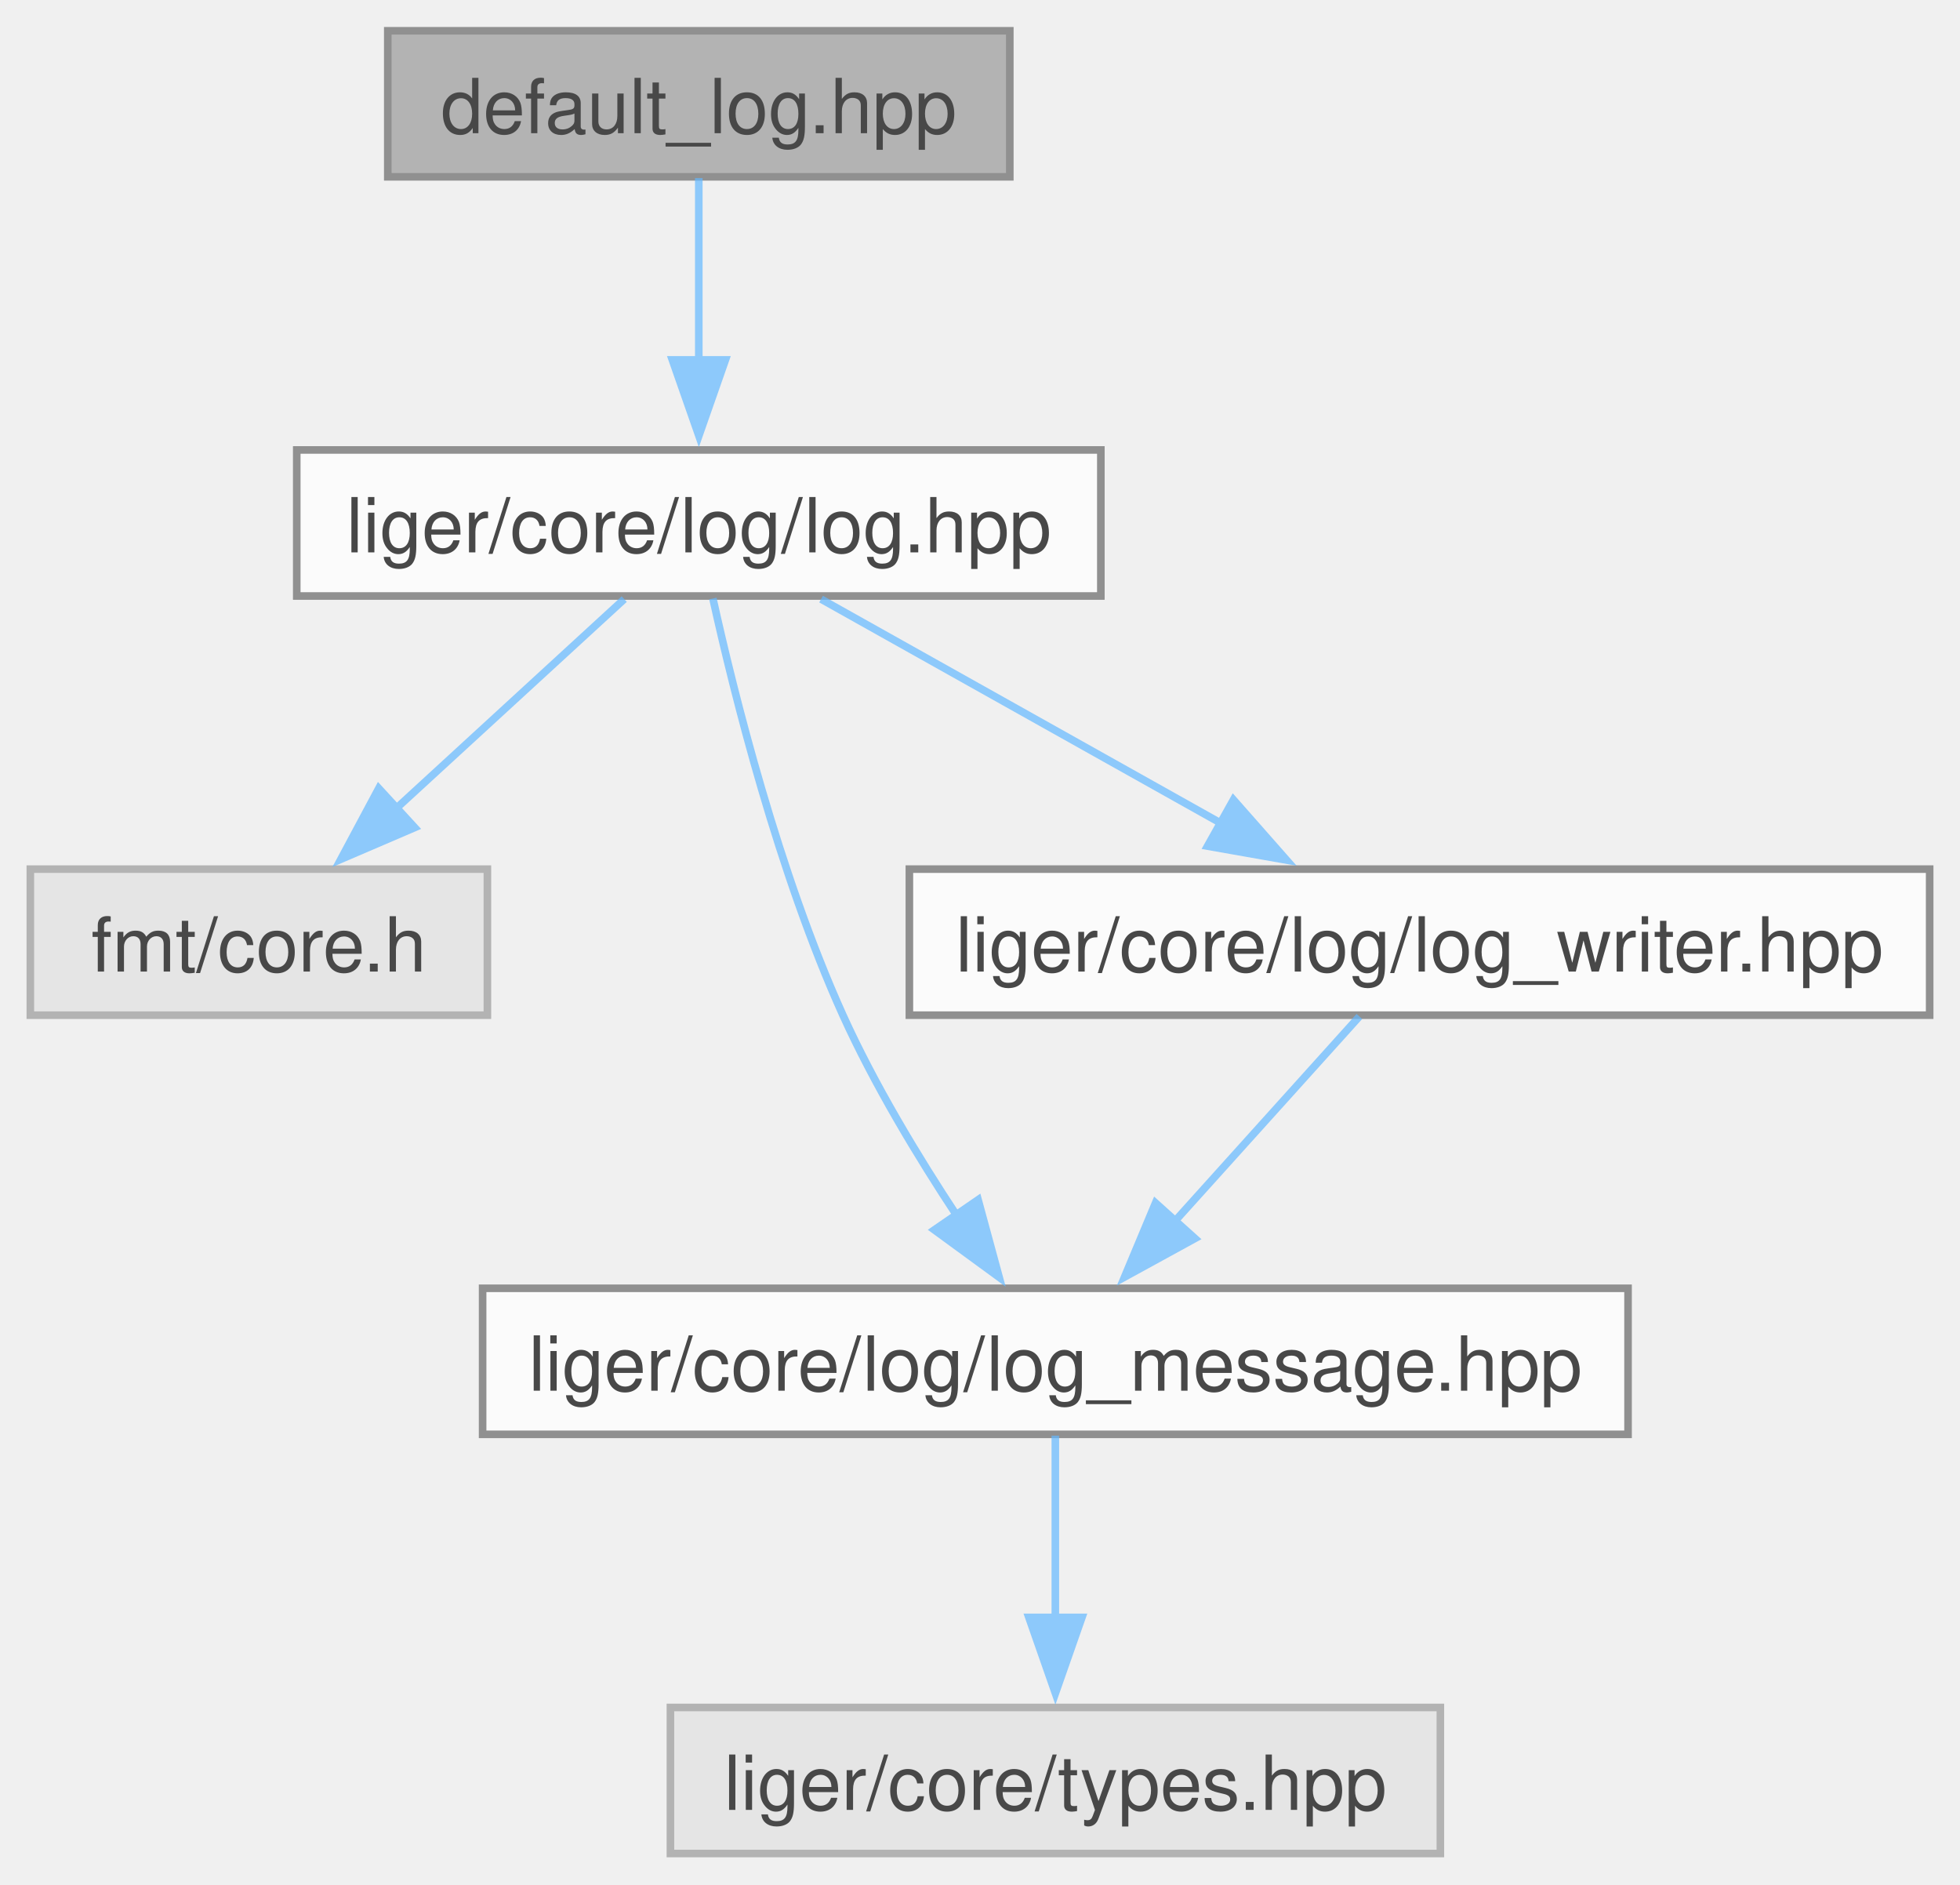
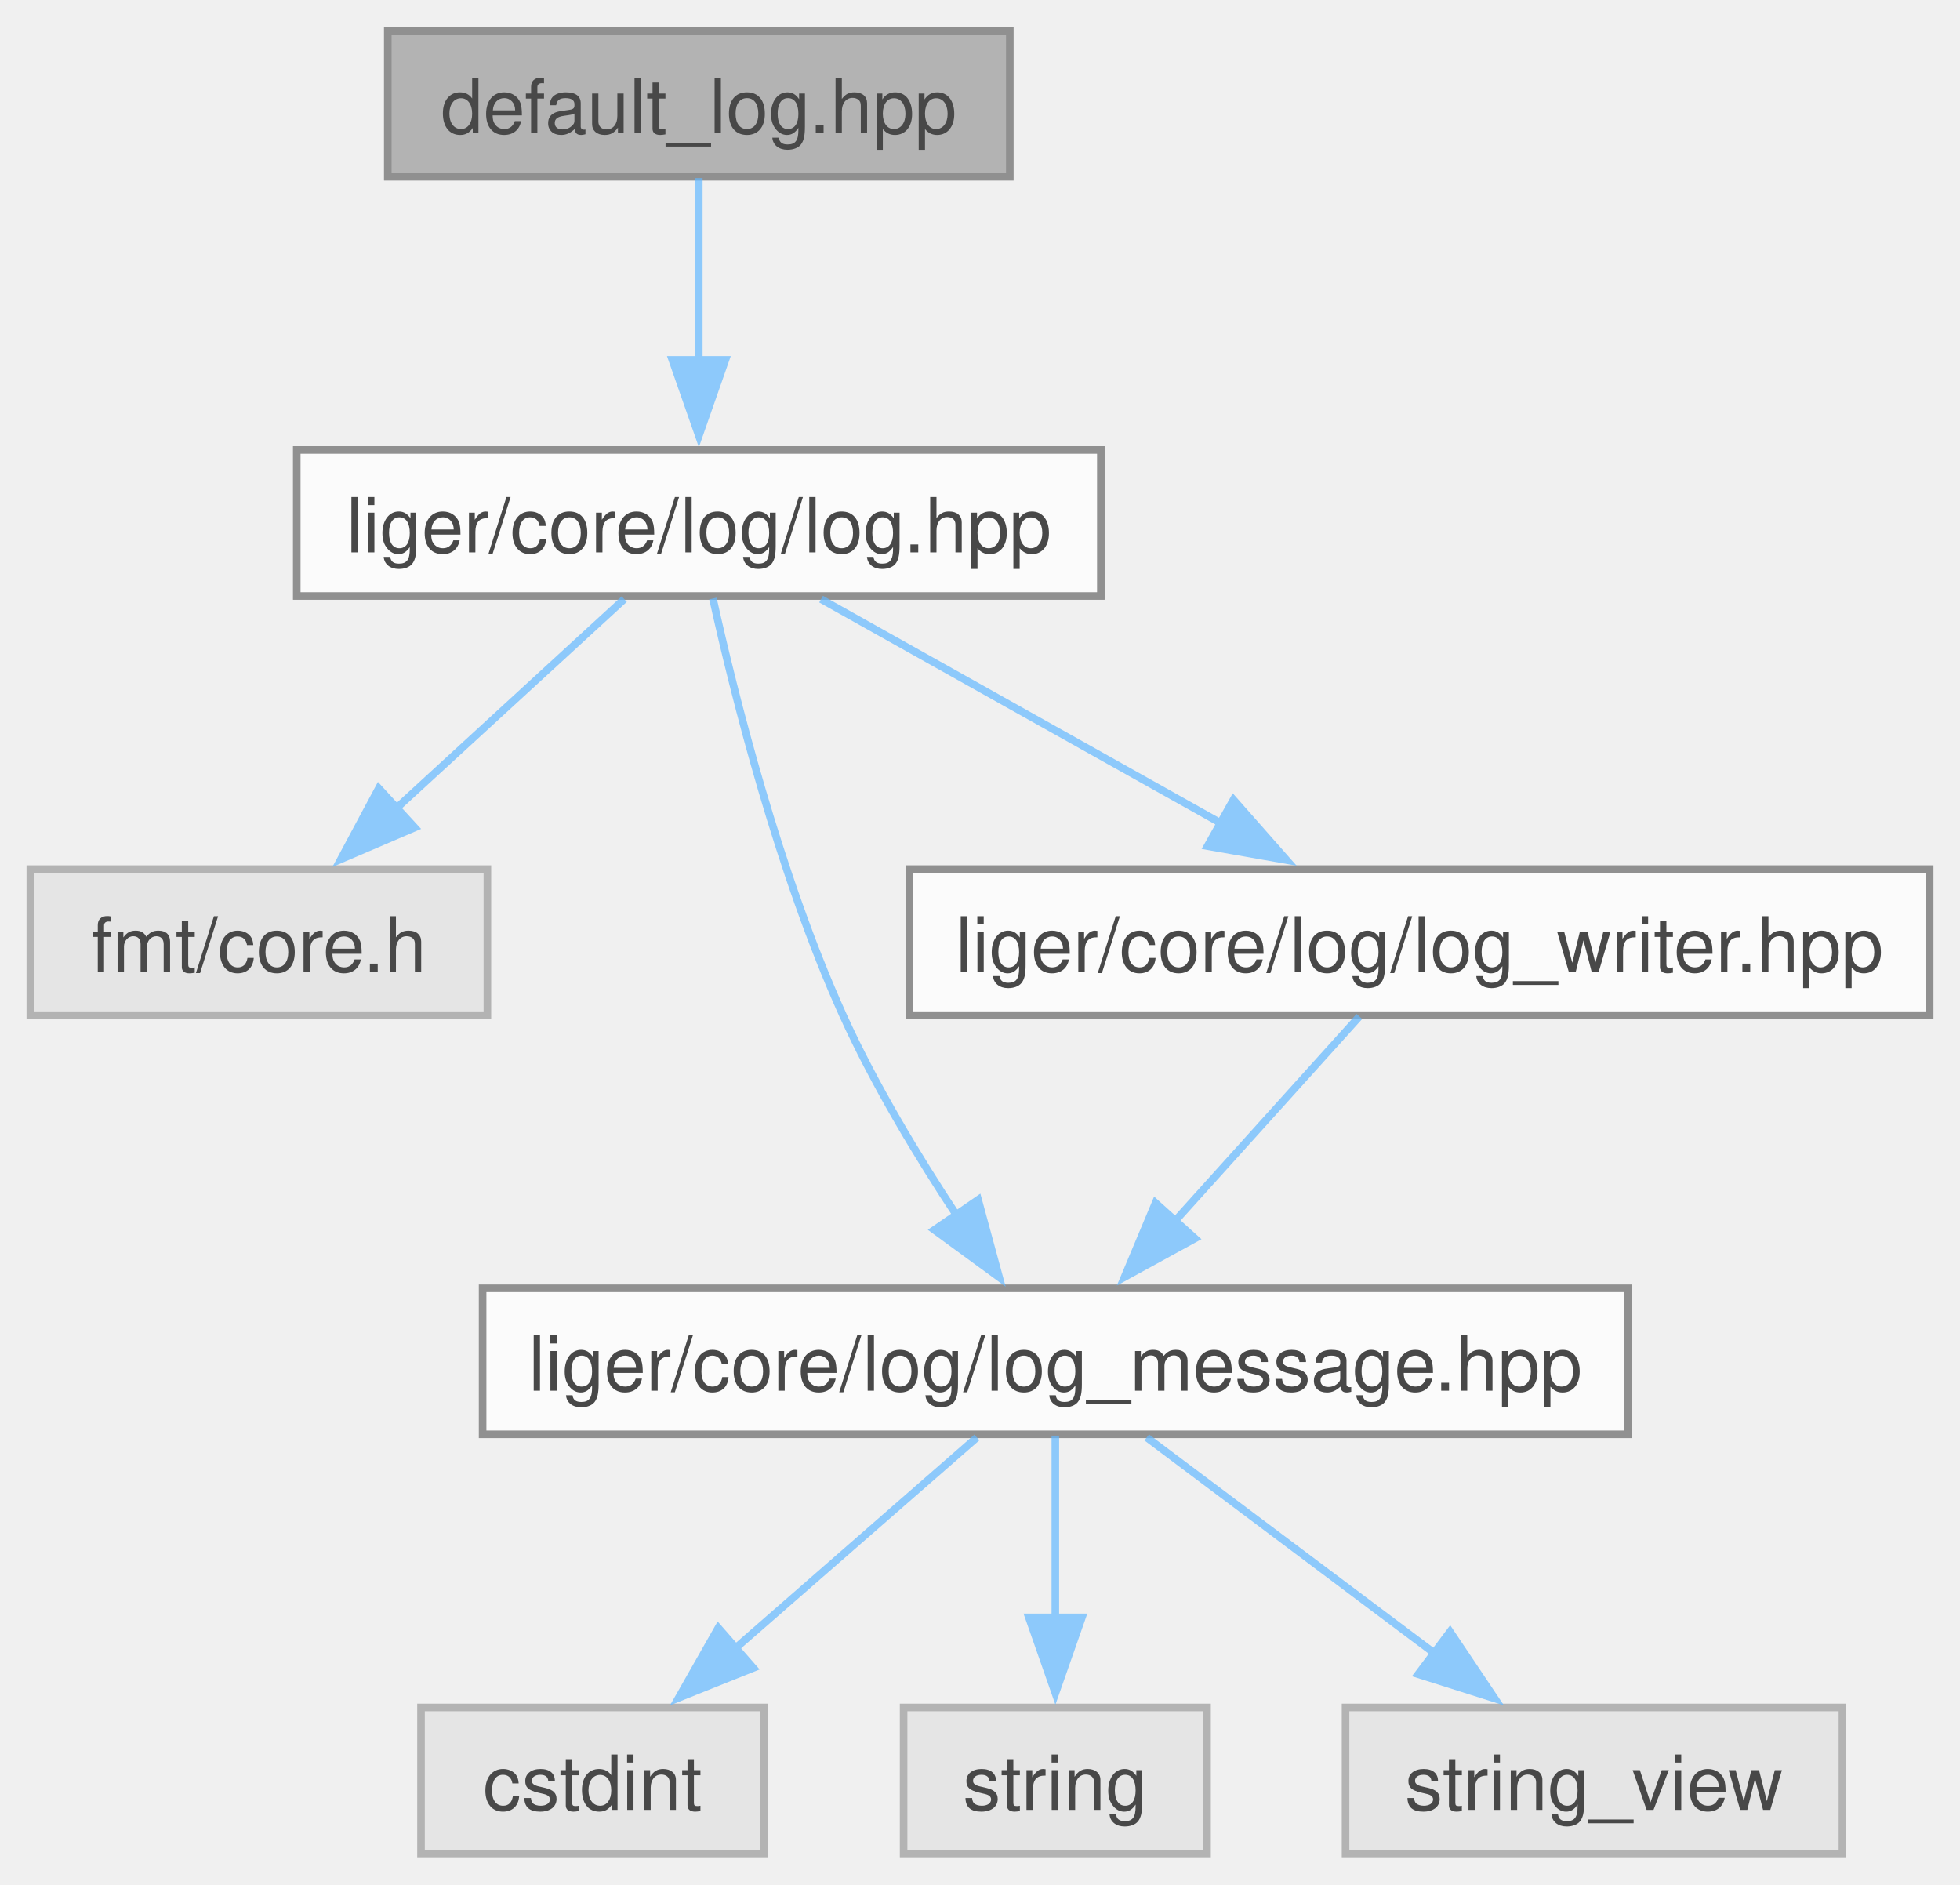
<svg xmlns="http://www.w3.org/2000/svg" xmlns:xlink="http://www.w3.org/1999/xlink" width="258pt" height="248pt" viewBox="0.00 0.00 258.38 248.25">
  <svg id="main" version="1.1" xml:space="preserve">
    <style type="text/css">
.node, .edge {opacity: 0.7;}
.node.selected, .edge.selected {opacity: 1;}
.edge:hover path { stroke: red; }
.edge:hover polygon { stroke: red; fill: red; }
</style>
    <svg id="graph" class="graph">
      <g id="graph0" class="graph" transform="scale(1 1) rotate(0) translate(4 244.25)">
        <g id="Node000001" class="node">
          <g id="a_Node000001">
            <a xlink:title=" ">
              <polygon fill="#999999" stroke="#666666" points="129.12,-240.25 47.12,-240.25 47.12,-221 129.12,-221 129.12,-240.25" />
              <text text-anchor="middle" x="88.12" y="-226.75" font-family="Helvetica,sans-Serif" font-size="10.00">default_log.hpp</text>
            </a>
          </g>
        </g>
        <g id="Node000002" class="node">
          <g id="a_Node000002">
            <a xlink:href="log_8hpp.html" target="_top" xlink:title=" ">
              <polygon fill="white" stroke="#666666" points="141.12,-185 35.12,-185 35.12,-165.75 141.12,-165.75 141.12,-185" />
              <text text-anchor="middle" x="88.12" y="-171.5" font-family="Helvetica,sans-Serif" font-size="10.00">liger/core/log/log.hpp</text>
            </a>
          </g>
        </g>
        <g id="edge1_Node000001_Node000002" class="edge">
          <g id="a_edge1_Node000001_Node000002">
            <a xlink:title=" ">
              <path fill="none" stroke="#63b8ff" d="M88.12,-220.83C88.12,-214.32 88.12,-205.17 88.12,-196.87" />
              <polygon fill="#63b8ff" stroke="#63b8ff" points="91.63,-196.87 88.13,-186.87 84.63,-196.87 91.63,-196.87" />
            </a>
          </g>
        </g>
        <g id="Node000003" class="node">
          <g id="a_Node000003">
            <a xlink:title=" ">
              <polygon fill="#e0e0e0" stroke="#999999" points="60.25,-129.75 0,-129.75 0,-110.5 60.25,-110.5 60.25,-129.75" />
              <text text-anchor="middle" x="30.12" y="-116.25" font-family="Helvetica,sans-Serif" font-size="10.00">fmt/core.h</text>
            </a>
          </g>
        </g>
        <g id="edge2_Node000002_Node000003" class="edge">
          <g id="a_edge2_Node000002_Node000003">
            <a xlink:title=" ">
              <path fill="none" stroke="#63b8ff" d="M78.29,-165.34C70.07,-157.8 58.14,-146.85 48.21,-137.73" />
              <polygon fill="#63b8ff" stroke="#63b8ff" points="50.67,-135.23 40.93,-131.05 45.93,-140.39 50.67,-135.23" />
            </a>
          </g>
        </g>
        <g id="Node000004" class="node">
          <g id="a_Node000004">
            <a xlink:href="log__message_8hpp.html" target="_top" xlink:title=" ">
              <polygon fill="white" stroke="#666666" points="210.62,-74.5 59.62,-74.5 59.62,-55.25 210.62,-55.25 210.62,-74.5" />
              <text text-anchor="middle" x="135.12" y="-61" font-family="Helvetica,sans-Serif" font-size="10.00">liger/core/log/log_message.hpp</text>
            </a>
          </g>
        </g>
        <g id="edge3_Node000002_Node000004" class="edge">
          <g id="a_edge3_Node000002_Node000004">
            <a xlink:title=" ">
              <path fill="none" stroke="#63b8ff" d="M89.98,-165.42C92.77,-152.82 98.64,-129.26 107.12,-110.5 111.27,-101.34 117.01,-91.83 122.22,-83.95" />
              <polygon fill="#63b8ff" stroke="#63b8ff" points="124.94,-86.17 127.72,-75.95 119.17,-82.2 124.94,-86.17" />
            </a>
          </g>
        </g>
-         <g id="Node000006" class="node">
-           <g id="a_Node000006">
+         <g id="Node000008" class="node">
+           <g id="a_Node000008">
            <a xlink:href="log__writer_8hpp.html" target="_top" xlink:title=" ">
              <polygon fill="white" stroke="#666666" points="250.38,-129.75 115.88,-129.75 115.88,-110.5 250.38,-110.5 250.38,-129.75" />
              <text text-anchor="middle" x="183.12" y="-116.25" font-family="Helvetica,sans-Serif" font-size="10.00">liger/core/log/log_writer.hpp</text>
            </a>
          </g>
        </g>
-         <g id="edge5_Node000002_Node000006" class="edge">
-           <g id="a_edge5_Node000002_Node000006">
+         <g id="edge7_Node000002_Node000008" class="edge">
+           <g id="a_edge7_Node000002_Node000008">
            <a xlink:title=" ">
              <path fill="none" stroke="#63b8ff" d="M104.24,-165.34C118.71,-157.23 140.2,-145.18 157.11,-135.71" />
              <polygon fill="#63b8ff" stroke="#63b8ff" points="158.6,-138.89 165.61,-130.94 155.18,-132.78 158.6,-138.89" />
            </a>
          </g>
        </g>
        <g id="Node000005" class="node">
          <g id="a_Node000005">
            <a xlink:title=" ">
-               <polygon fill="#e0e0e0" stroke="#999999" points="185.88,-19.25 84.38,-19.25 84.38,0 185.88,0 185.88,-19.25" />
-               <text text-anchor="middle" x="135.12" y="-5.75" font-family="Helvetica,sans-Serif" font-size="10.00">liger/core/types.hpp</text>
+               <polygon fill="#e0e0e0" stroke="#999999" points="96.75,-19.25 51.5,-19.25 51.5,0 96.75,0 96.75,-19.25" />
+               <text text-anchor="middle" x="74.12" y="-5.75" font-family="Helvetica,sans-Serif" font-size="10.00">cstdint</text>
            </a>
          </g>
        </g>
        <g id="edge4_Node000004_Node000005" class="edge">
          <g id="a_edge4_Node000004_Node000005">
            <a xlink:title=" ">
+               <path fill="none" stroke="#63b8ff" d="M124.78,-54.84C116.05,-47.22 103.34,-36.12 92.83,-26.95" />
+               <polygon fill="#63b8ff" stroke="#63b8ff" points="95.3,-24.46 85.46,-20.52 90.69,-29.73 95.3,-24.46" />
+             </a>
+           </g>
+         </g>
+         <g id="Node000006" class="node">
+           <g id="a_Node000006">
+             <a xlink:title=" ">
+               <polygon fill="#e0e0e0" stroke="#999999" points="155.12,-19.25 115.12,-19.25 115.12,0 155.12,0 155.12,-19.25" />
+               <text text-anchor="middle" x="135.12" y="-5.75" font-family="Helvetica,sans-Serif" font-size="10.00">string</text>
+             </a>
+           </g>
+         </g>
+         <g id="edge5_Node000004_Node000006" class="edge">
+           <g id="a_edge5_Node000004_Node000006">
+             <a xlink:title=" ">
              <path fill="none" stroke="#63b8ff" d="M135.12,-55.08C135.12,-48.57 135.12,-39.42 135.12,-31.12" />
              <polygon fill="#63b8ff" stroke="#63b8ff" points="138.63,-31.12 135.13,-21.12 131.63,-31.12 138.63,-31.12" />
            </a>
          </g>
        </g>
-         <g id="edge6_Node000006_Node000004" class="edge">
-           <g id="a_edge6_Node000006_Node000004">
+         <g id="Node000007" class="node">
+           <g id="a_Node000007">
+             <a xlink:title=" ">
+               <polygon fill="#e0e0e0" stroke="#999999" points="238.88,-19.25 173.38,-19.25 173.38,0 238.88,0 238.88,-19.25" />
+               <text text-anchor="middle" x="206.12" y="-5.75" font-family="Helvetica,sans-Serif" font-size="10.00">string_view</text>
+             </a>
+           </g>
+         </g>
+         <g id="edge6_Node000004_Node000007" class="edge">
+           <g id="a_edge6_Node000004_Node000007">
+             <a xlink:title=" ">
+               <path fill="none" stroke="#63b8ff" d="M147.17,-54.84C157.53,-47.07 172.73,-35.67 185.09,-26.4" />
+               <polygon fill="#63b8ff" stroke="#63b8ff" points="187.15,-29.23 193.05,-20.43 182.95,-23.63 187.15,-29.23" />
+             </a>
+           </g>
+         </g>
+         <g id="edge8_Node000008_Node000004" class="edge">
+           <g id="a_edge8_Node000008_Node000004">
            <a xlink:title=" ">
              <path fill="none" stroke="#63b8ff" d="M175.2,-110.33C168.57,-102.98 158.91,-92.26 150.74,-83.19" />
              <polygon fill="#63b8ff" stroke="#63b8ff" points="153.53,-81.07 144.24,-75.98 148.33,-85.75 153.53,-81.07" />
            </a>
          </g>
        </g>
      </g>
    </svg>
  </svg>
  <style type="text/css">

[data-mouse-over-selected='false'] { opacity: 0.7; }
[data-mouse-over-selected='true']  { opacity: 1.0; }

</style>
</svg>
